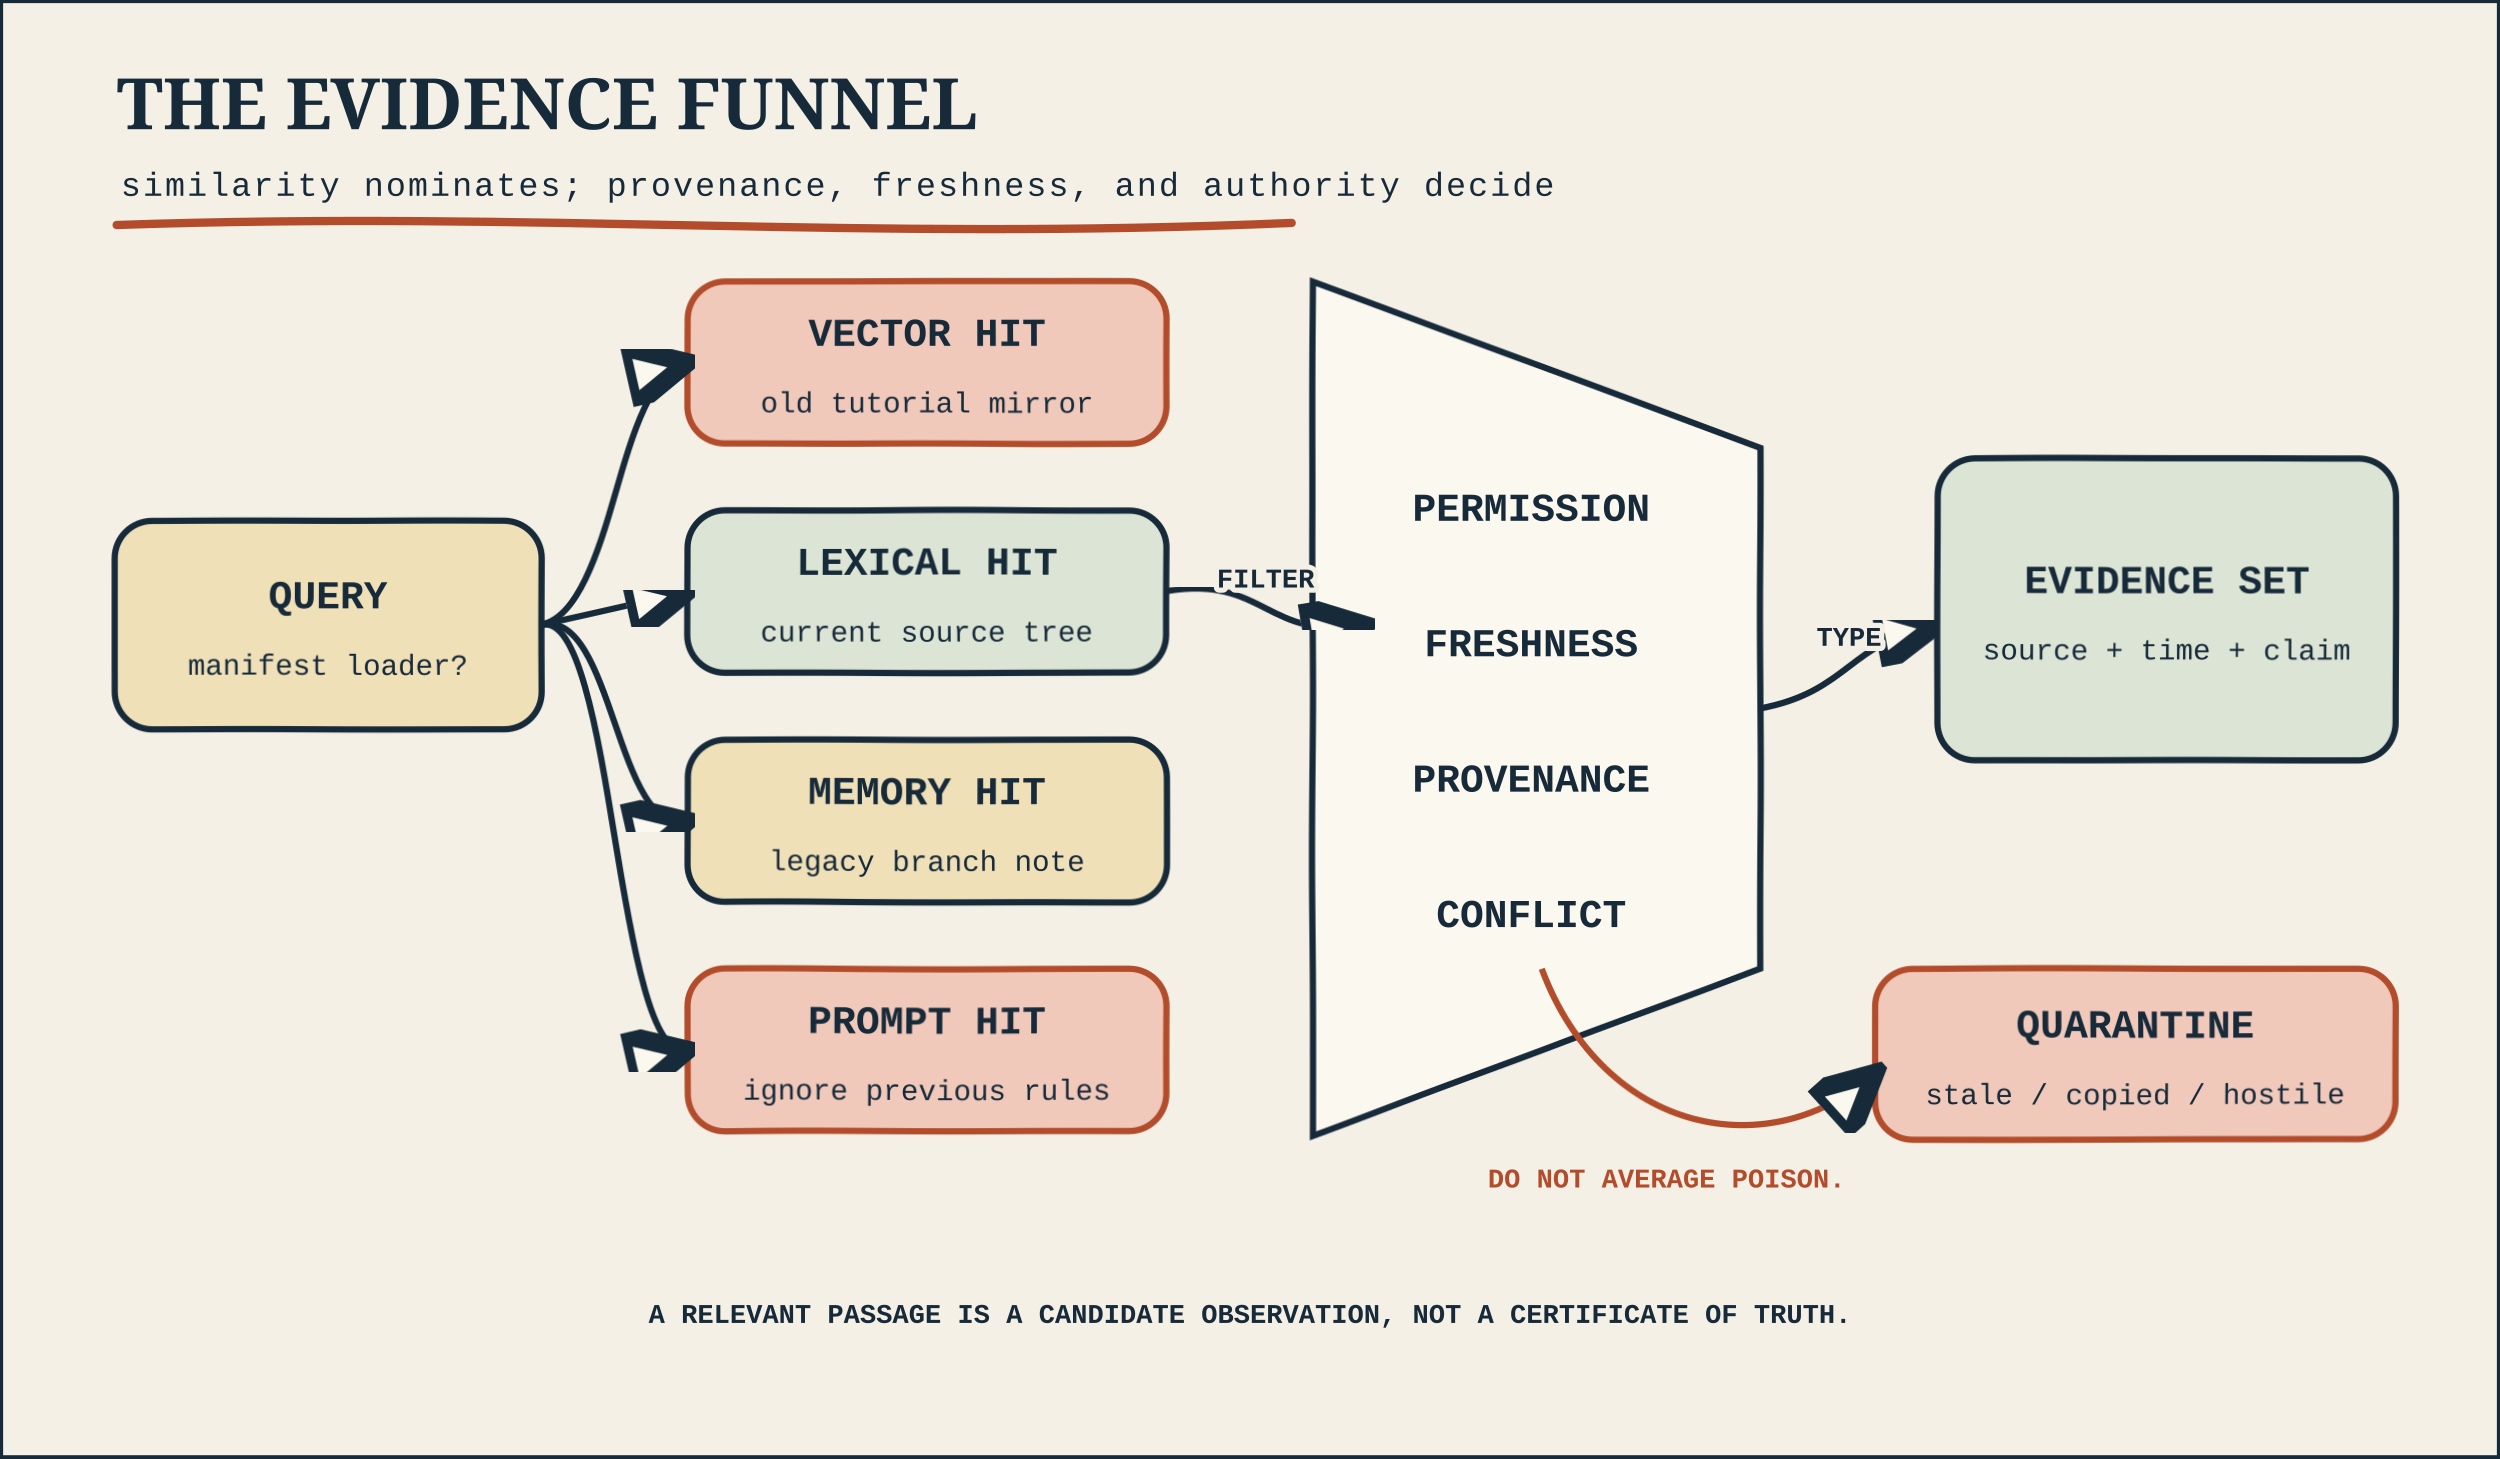
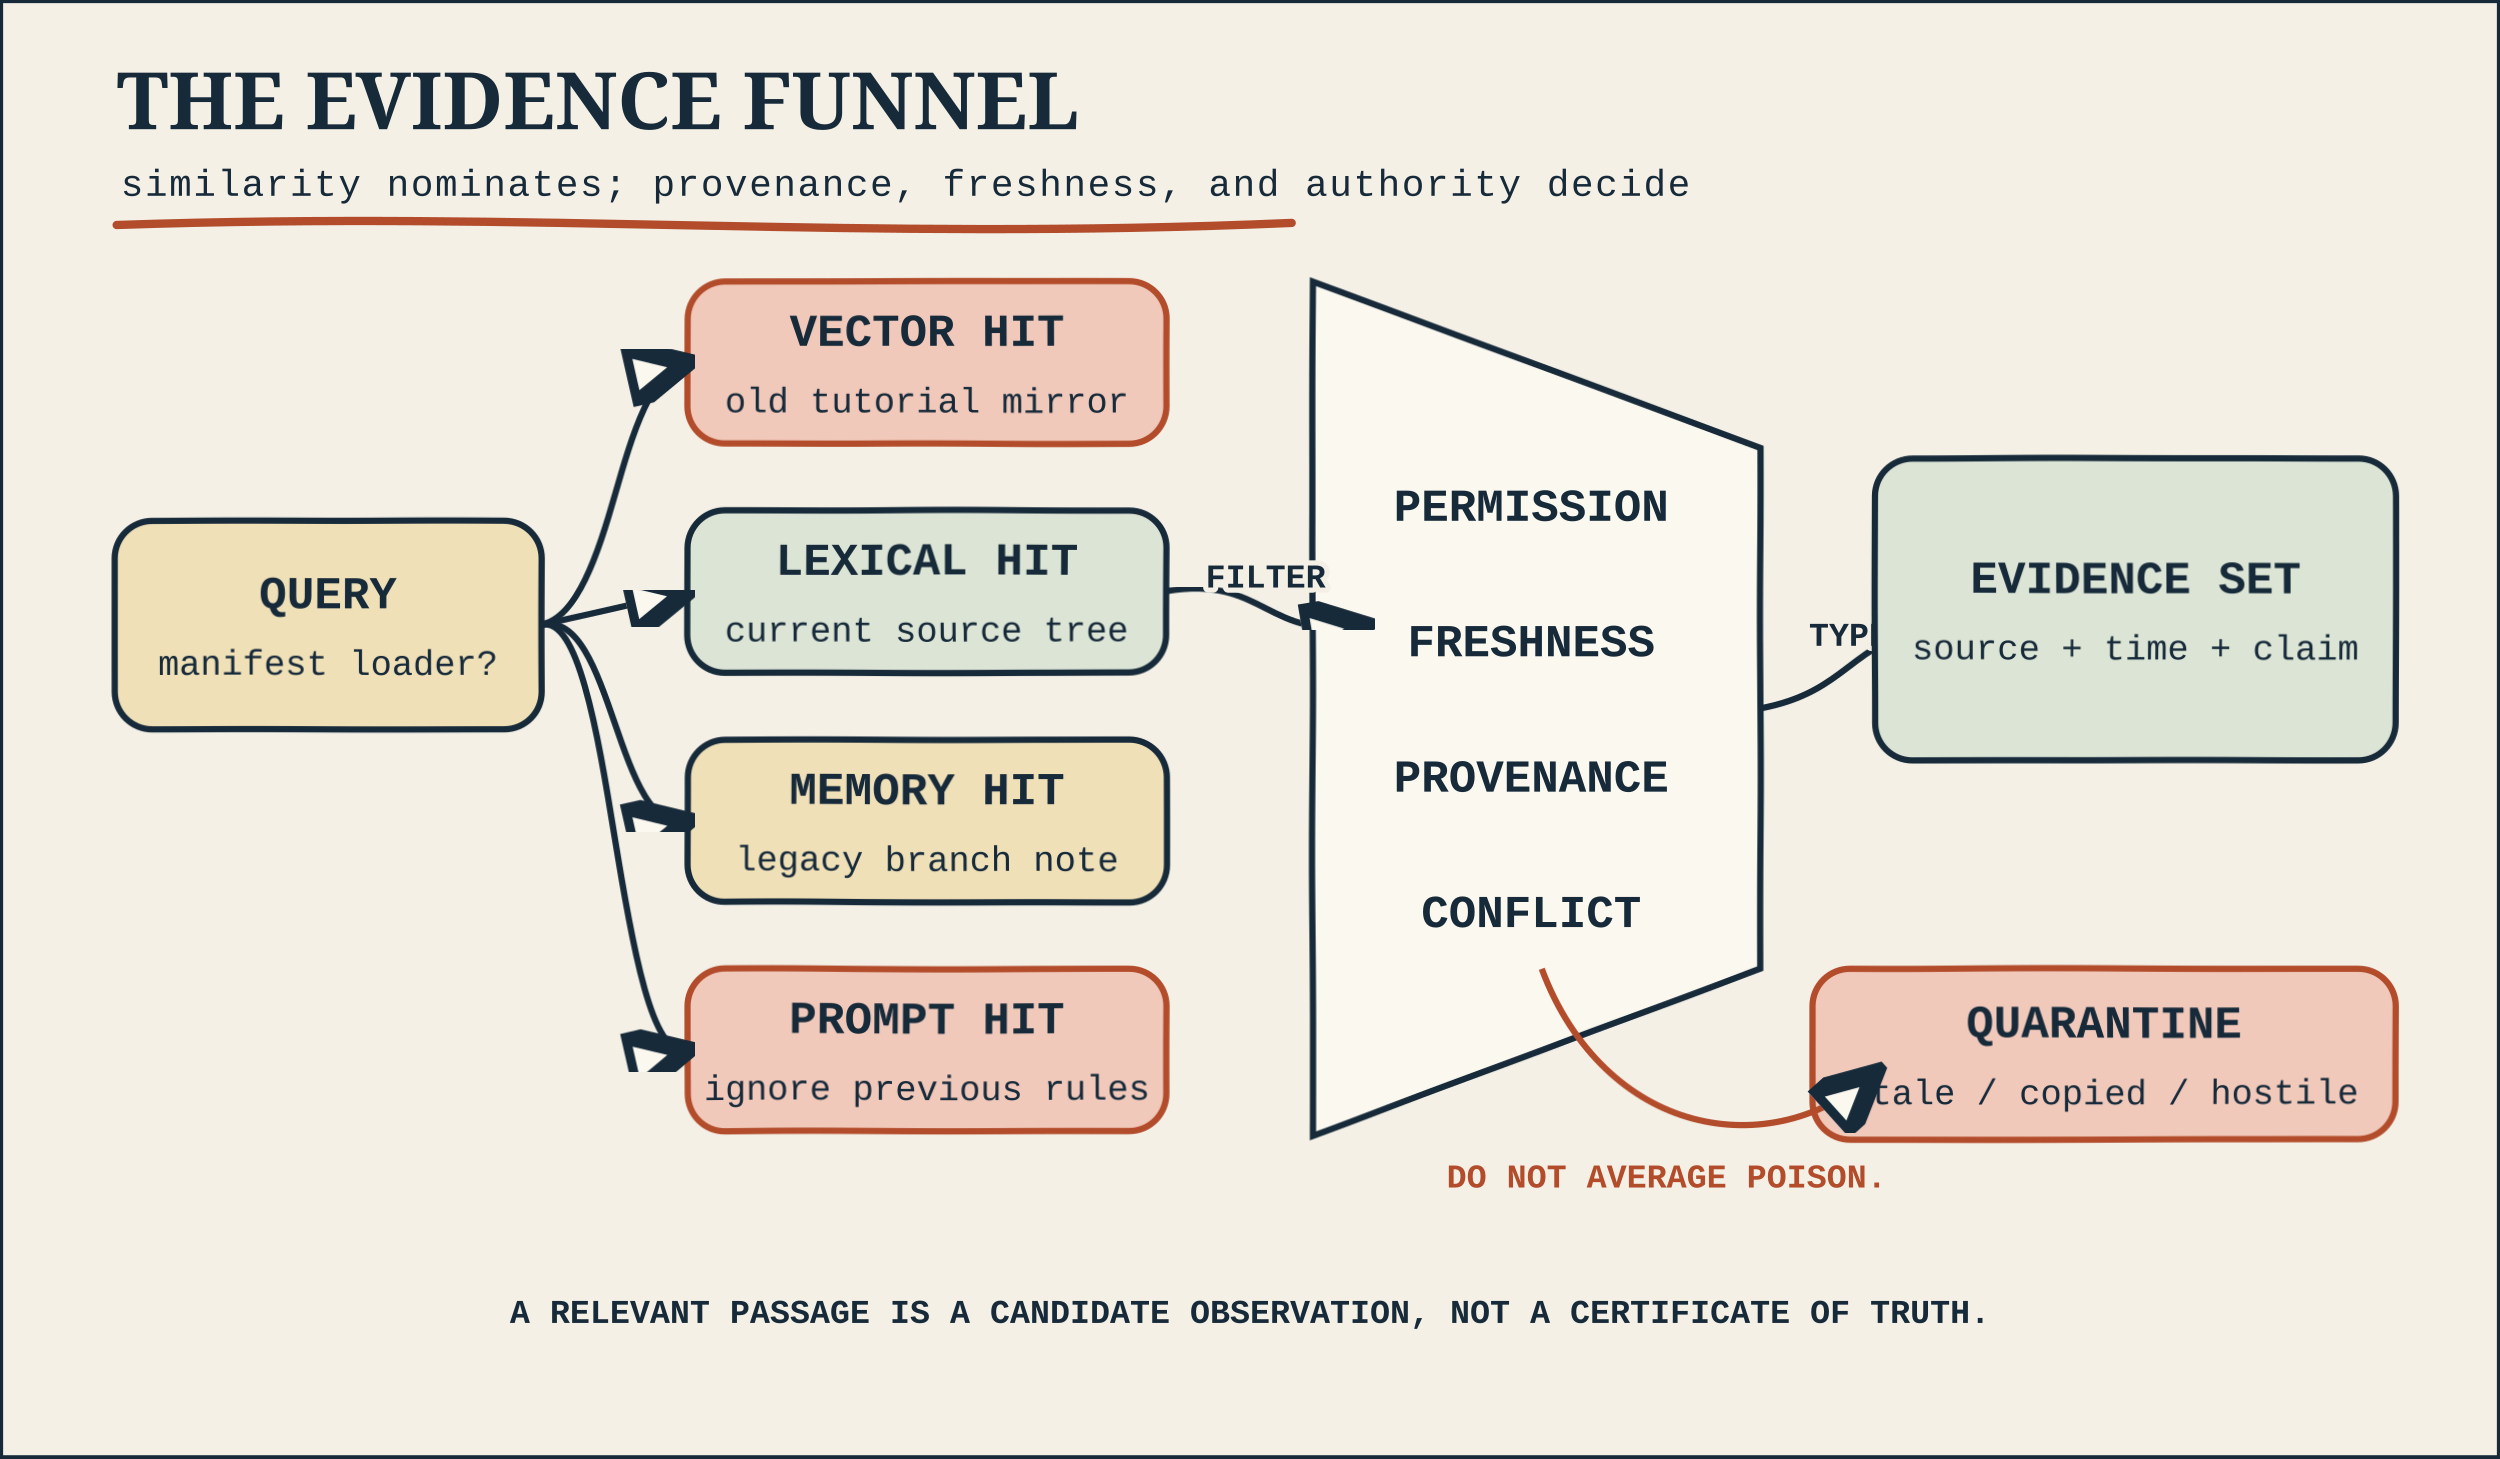
<svg xmlns="http://www.w3.org/2000/svg" width="1200" height="700" viewBox="0 0 1200 700" role="img" aria-labelledby="title desc">
  <defs>
    <marker id="arrow" markerWidth="12" markerHeight="10" refX="10" refY="5" orient="auto">
      <path d="M0,0 L10,5 L0,10 z" fill="#172a3a" />
    </marker>
    <marker id="red-arrow" markerWidth="12" markerHeight="10" refX="10" refY="5" orient="auto">
      <path d="M0,0 L10,5 L0,10 z" fill="#b24c2b" />
    </marker>
    <filter id="wobble" x="-5%" y="-5%" width="110%" height="110%">
      <feTurbulence type="fractalNoise" baseFrequency="0.012" numOctaves="1" seed="427" result="noise" />
      <feDisplacementMap in="SourceGraphic" in2="noise" scale="1.2" />
    </filter>
    <style>
      .paper { fill:#f4f0e6; }
      text { fill:#172a3a; font-family:"Courier New",monospace; }
-       .title { font-family:Georgia,serif; font-size:34px; font-weight:bold; }
-       .subtitle { font-size:16px; letter-spacing:1px; }
-       .label { font-size:19px; font-weight:bold; }
-       .detail { font-size:14px; }
-       .tiny { font-size:13px; font-weight:bold; paint-order:stroke; stroke:#f4f0e6; stroke-width:5px; stroke-linejoin:round; }
+       .title { font-family:Georgia,serif; font-size:38px; font-weight:bold; }
+       .subtitle { font-size:18px; letter-spacing:0.8px; }
+       .label { font-size:22px; font-weight:bold; }
+       .detail { font-size:17px; }
+       .tiny { font-size:16px; font-weight:bold; paint-order:stroke; stroke:#f4f0e6; stroke-width:5px; stroke-linejoin:round; }
      .rough { filter:url(#wobble); }
      rect, circle, ellipse, path, line, polygon { fill:#fbf8ef; stroke:#172a3a; stroke-width:3; }
      .arrow { fill:none; marker-end:url(#arrow); }
      .red .arrow, .red path, .red line, .red rect, .red circle { stroke:#b24c2b; }
      .red .arrow { marker-end:url(#red-arrow); }
      .red text, text.red { fill:#b24c2b; }
      .green rect, .green circle { fill:#dbe4d5; }
      .amber rect, .amber circle { fill:#efe0b8; }
      .danger rect, .danger circle { fill:#f0c9bb; stroke:#b24c2b; }
      .ghost rect, .ghost circle { fill:#e3e7e3; stroke-dasharray:9 7; }
      .scribble { fill:none; stroke:#b24c2b; stroke-width:4; stroke-linecap:round; }
    </style>
  </defs>
  <rect class="paper" width="1200" height="700" stroke="none" />
  <text class="title" x="56" y="62">THE EVIDENCE FUNNEL</text>
  <text class="subtitle" x="58" y="94">similarity nominates; provenance, freshness, and authority decide</text>
  <path class="scribble" d="M56,108 C260,101 410,116 620,107" />
  <g class="rough amber">
    <rect x="55" y="250" width="205" height="100" rx="18" />
    <text class="label" x="157.5" y="292.0" text-anchor="middle">QUERY</text>
    <text class="detail" x="157.5" y="324.0" text-anchor="middle">manifest loader?</text>
  </g>
  <g class="rough danger">
    <rect x="330" y="135" width="230" height="78" rx="18" />
    <text class="label" x="445.0" y="166.0" text-anchor="middle">VECTOR HIT</text>
    <text class="detail" x="445.0" y="198.0" text-anchor="middle">old tutorial mirror</text>
  </g>
  <g class="rough green">
    <rect x="330" y="245" width="230" height="78" rx="18" />
    <text class="label" x="445.0" y="276.0" text-anchor="middle">LEXICAL HIT</text>
    <text class="detail" x="445.0" y="308.0" text-anchor="middle">current source tree</text>
  </g>
  <g class="rough amber">
    <rect x="330" y="355" width="230" height="78" rx="18" />
    <text class="label" x="445.0" y="386.0" text-anchor="middle">MEMORY HIT</text>
    <text class="detail" x="445.0" y="418.0" text-anchor="middle">legacy branch note</text>
  </g>
  <g class="rough danger">
    <rect x="330" y="465" width="230" height="78" rx="18" />
    <text class="label" x="445.0" y="496.0" text-anchor="middle">PROMPT HIT</text>
    <text class="detail" x="445.0" y="528.0" text-anchor="middle">ignore previous rules</text>
  </g>
  <g class="">
    <path class="arrow rough" d="M260,300 C295.0,292 295.0,182 330,174" />
  </g>
  <g class="">
    <path class="arrow rough" d="M260,300 C295.0,292 295.0,292 330,284" />
  </g>
  <g class="">
    <path class="arrow rough" d="M260,300 C295.0,292 295.0,402 330,394" />
  </g>
  <g class="">
    <path class="arrow rough" d="M260,300 C295.0,292 295.0,512 330,504" />
  </g>
  <polygon class="rough" points="630,135 845,215 845,465 630,545" fill="#efe0b8" />
  <text class="label" x="735" y="250" text-anchor="middle">PERMISSION</text>
  <text class="label" x="735" y="315" text-anchor="middle">FRESHNESS</text>
  <text class="label" x="735" y="380" text-anchor="middle">PROVENANCE</text>
  <text class="label" x="735" y="445" text-anchor="middle">CONFLICT</text>
  <g class="">
    <path class="arrow rough" d="M560,284 C607.5,276 607.5,308 655,300" />
    <text class="tiny" x="607.5" y="282.0" text-anchor="middle">FILTER</text>
  </g>
  <g class="">
    <path class="arrow rough" d="M845,340 C887.5,332 887.5,308 930,300" />
    <text class="tiny" x="887.5" y="310.0" text-anchor="middle">TYPE</text>
  </g>
  <g class="rough green">
-     <rect x="930" y="220" width="220" height="145" rx="18" />
-     <text class="label" x="1040.0" y="284.5" text-anchor="middle">EVIDENCE SET</text>
-     <text class="detail" x="1040.0" y="316.5" text-anchor="middle">source + time + claim</text>
+     <rect x="900" y="220" width="250" height="145" rx="18" />
+     <text class="label" x="1025.0" y="284.5" text-anchor="middle">EVIDENCE SET</text>
+     <text class="detail" x="1025.0" y="316.5" text-anchor="middle">source + time + claim</text>
  </g>
  <g class="rough danger">
-     <rect x="900" y="465" width="250" height="82" rx="18" />
-     <text class="label" x="1025.0" y="498.0" text-anchor="middle">QUARANTINE</text>
-     <text class="detail" x="1025.0" y="530.0" text-anchor="middle">stale / copied / hostile</text>
+     <rect x="870" y="465" width="280" height="82" rx="18" />
+     <text class="label" x="1010.0" y="498.0" text-anchor="middle">QUARANTINE</text>
+     <text class="detail" x="1010.0" y="530.0" text-anchor="middle">stale / copied / hostile</text>
  </g>
  <g class="red">
    <path class="arrow rough" d="M740,465 C770,545 850,560 900,515" />
    <text class="tiny red" x="800" y="570" text-anchor="middle">DO NOT AVERAGE POISON.</text>
  </g>
  <text class="tiny" x="600" y="635" text-anchor="middle">A RELEVANT PASSAGE IS A CANDIDATE OBSERVATION, NOT A CERTIFICATE OF TRUTH.</text>
</svg>
